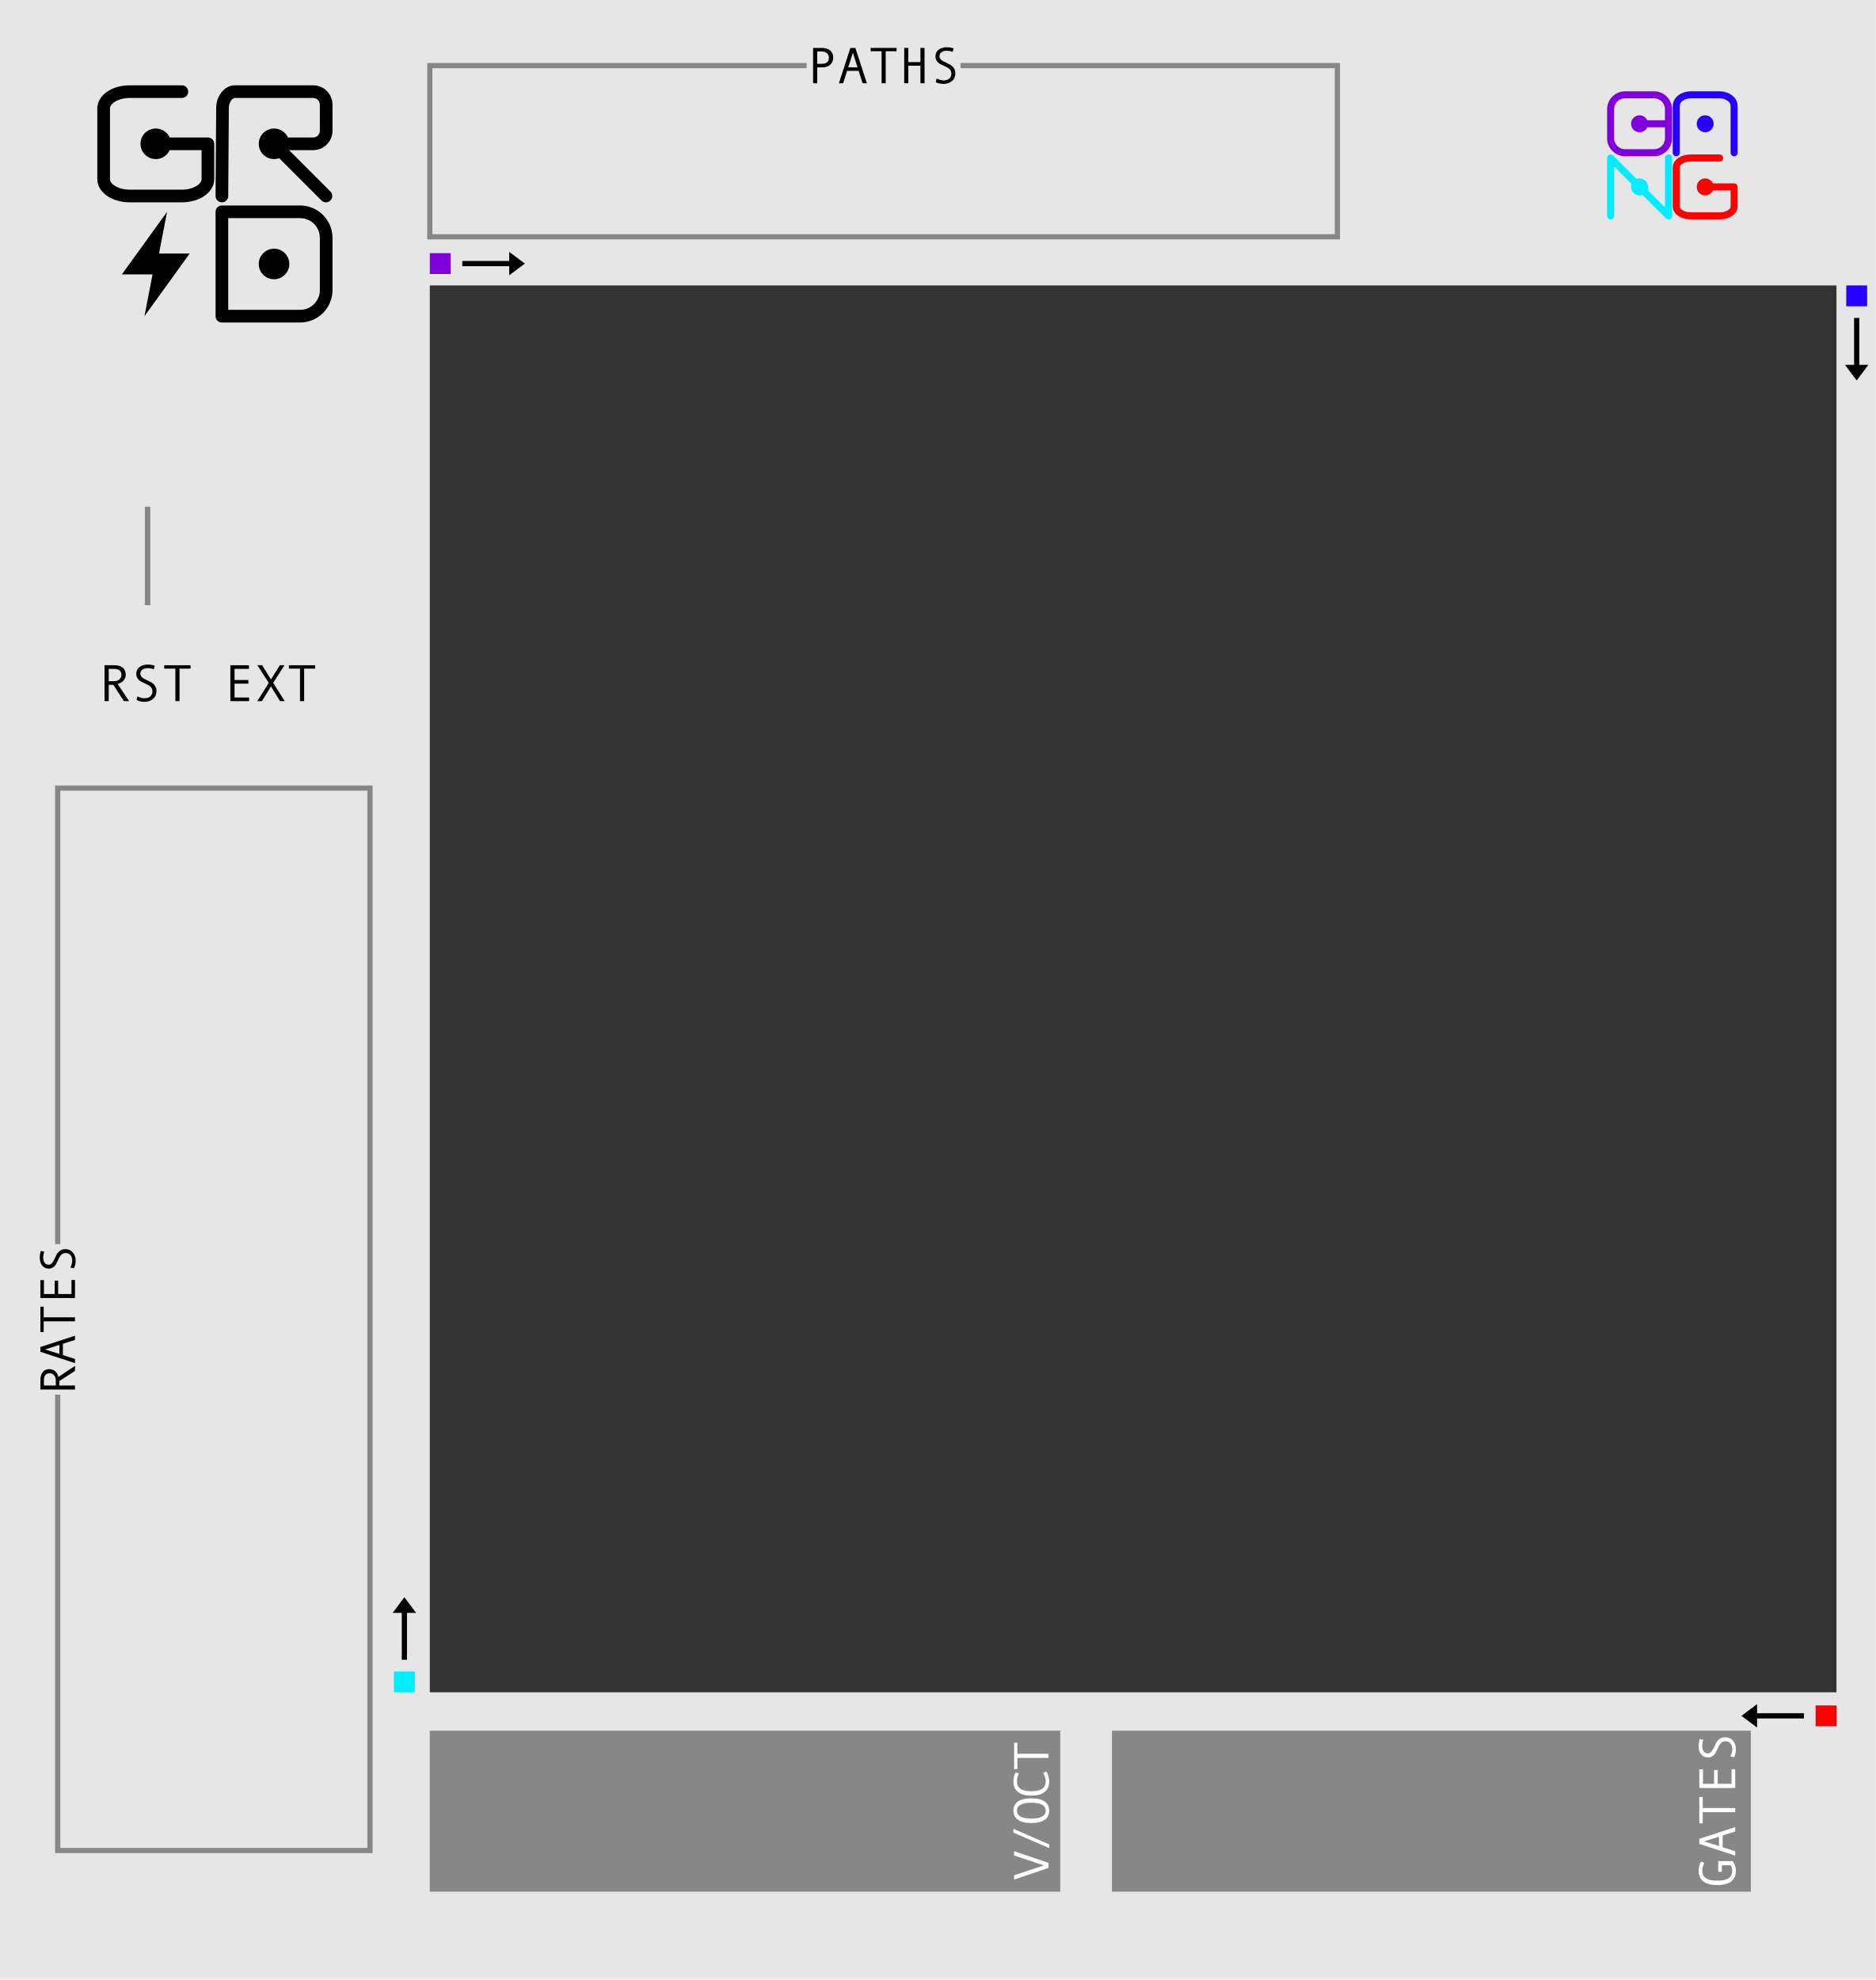
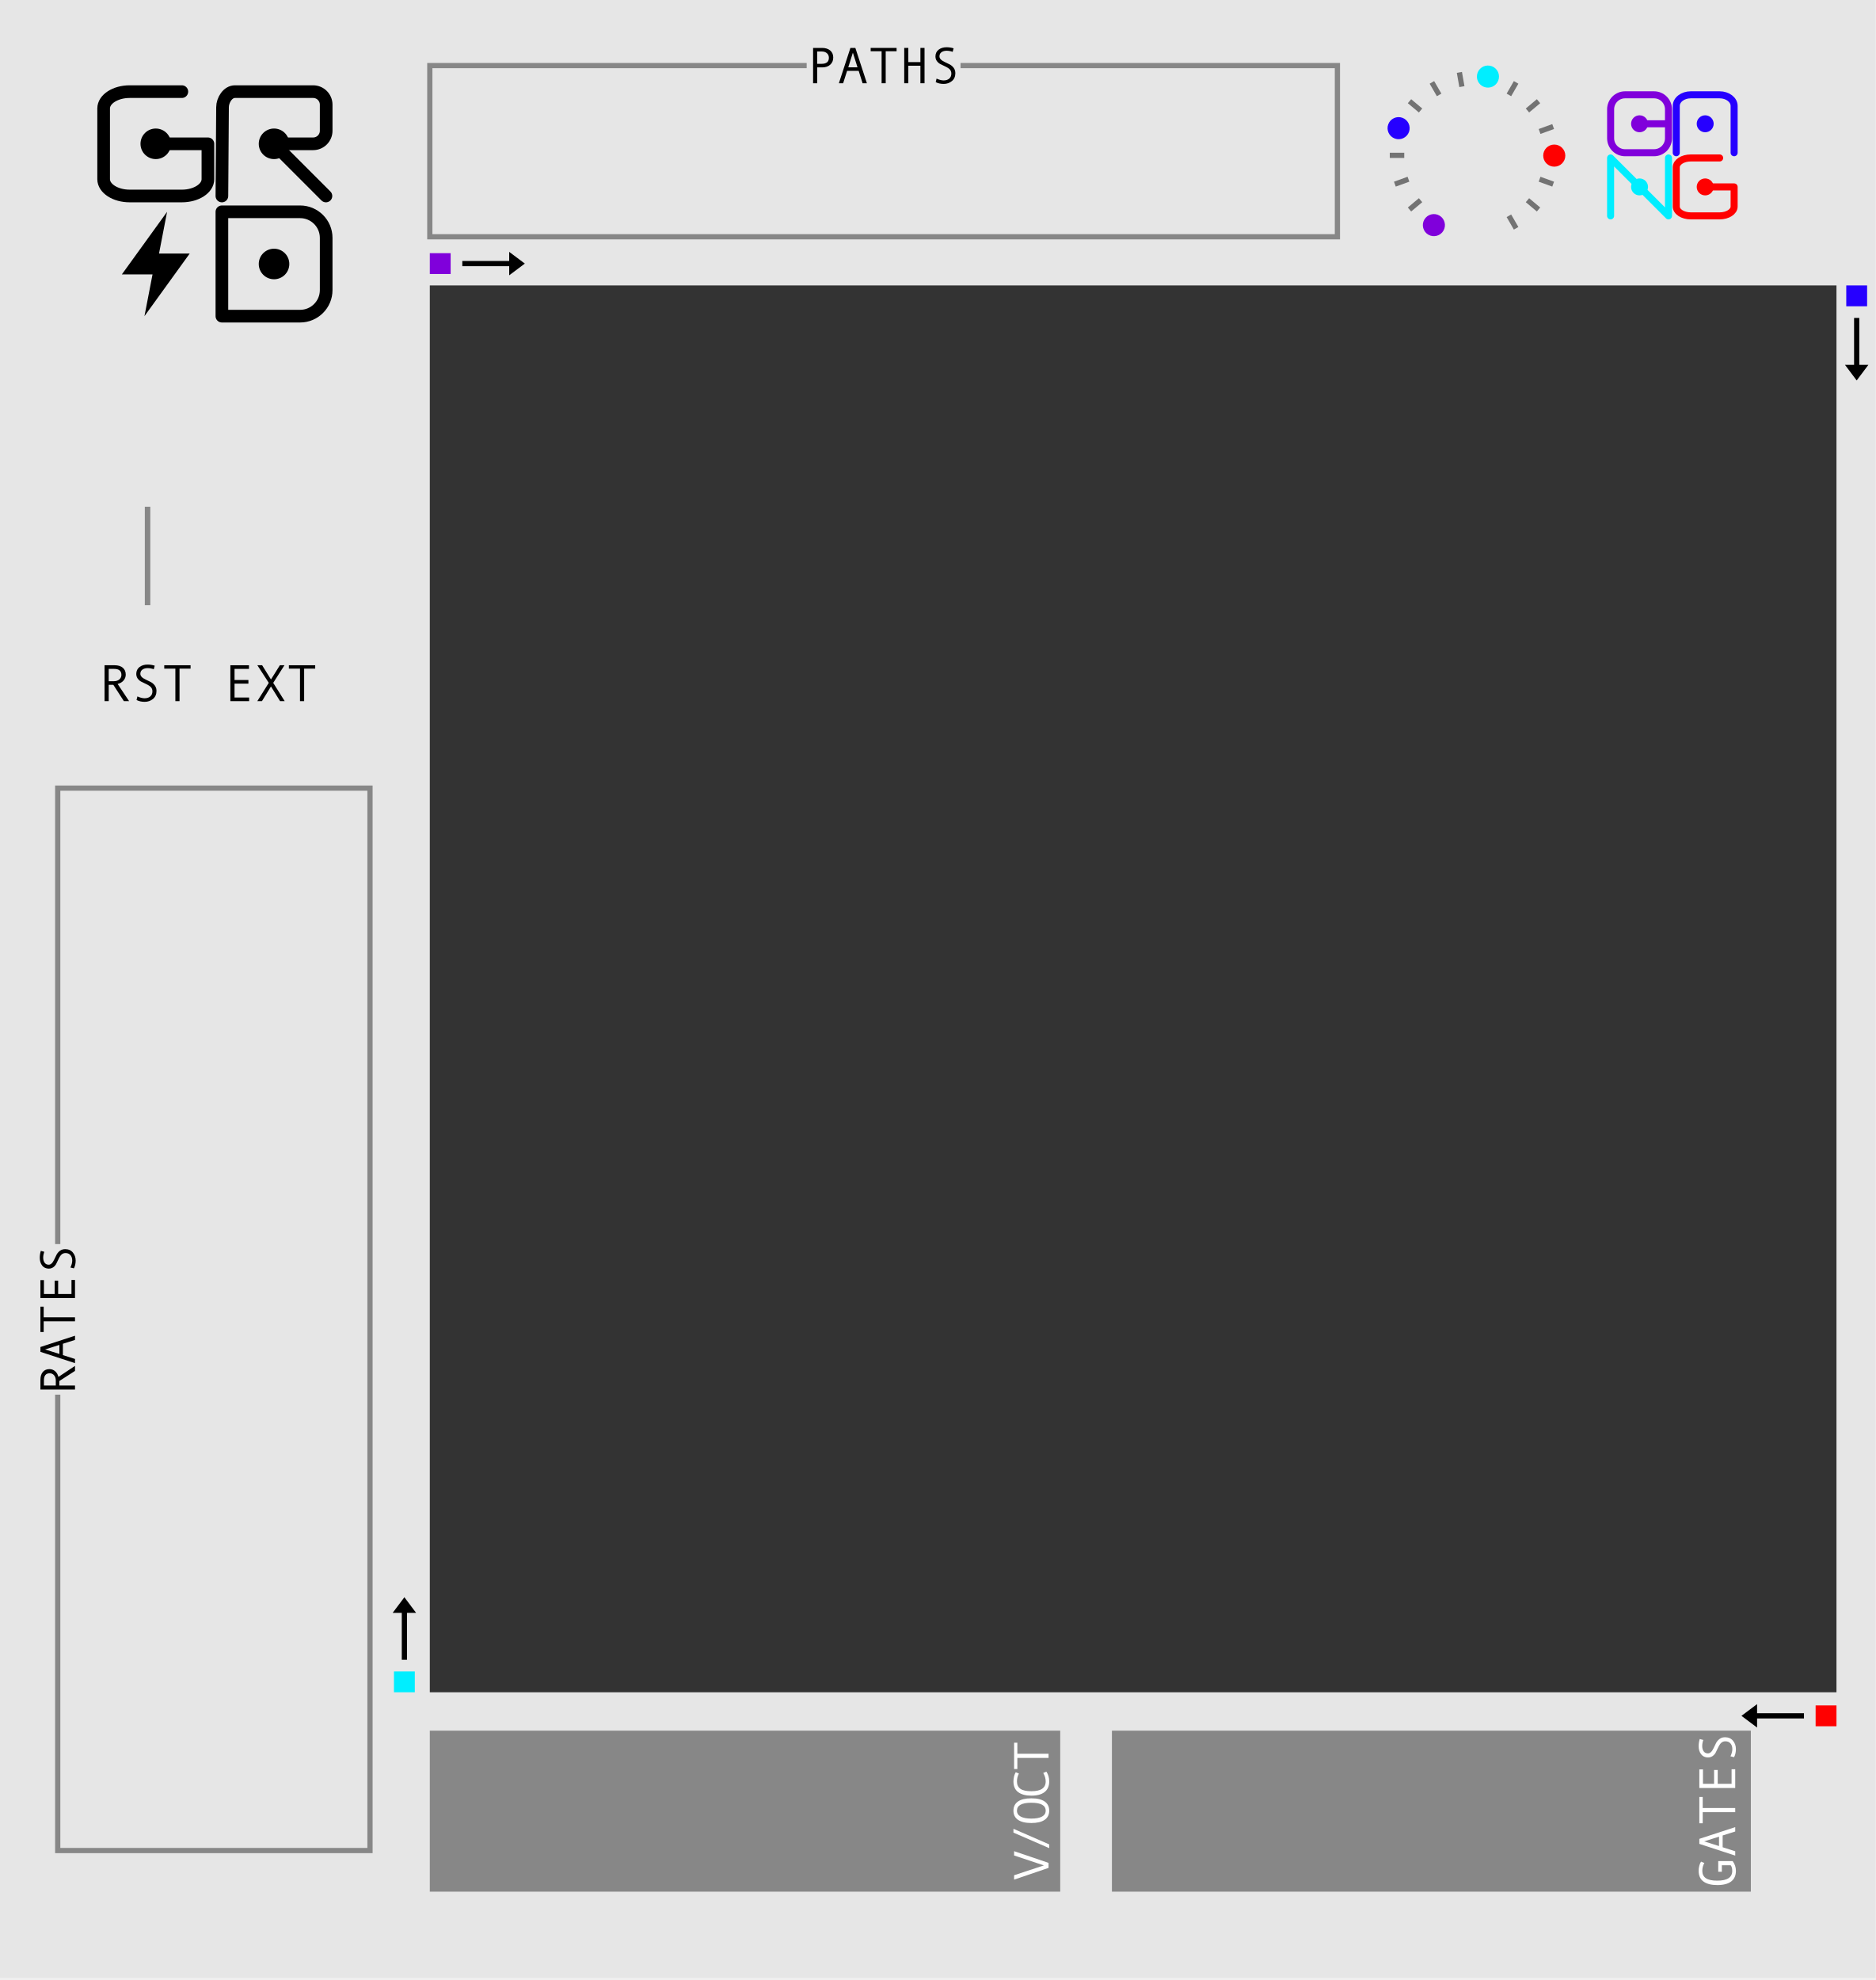
<svg xmlns="http://www.w3.org/2000/svg" width="100%" height="100%" viewBox="0 0 360 380" version="1.1" xml:space="preserve" style="fill-rule:evenodd;clip-rule:evenodd;stroke-miterlimit:36.5;">
  <rect id="StochSeqGrid" x="0" y="0" width="360" height="379.6" style="fill:none;" />
  <clipPath id="_clip1">
    <rect x="0" y="0" width="360" height="379.6" />
  </clipPath>
  <g clip-path="url(#_clip1)">
    <g id="Layer1">
      <rect id="background" x="0" y="0" width="360" height="380.662" style="fill:#e6e6e6;" />
      <rect id="rect" x="82.5" y="54.78" width="270" height="270" style="fill:#333;" />
      <path d="M28.324,97.257l0,18.887" style="fill:none;stroke:#282828;stroke-opacity:0.5;stroke-width:1.05px;" />
      <rect x="82.5" y="48.587" width="4" height="4" style="fill:#8000db;" />
      <path d="M75.619,320.78l0,4l4,-0l0,-4l-4,-0Z" style="fill:#0ef;" />
      <path d="M358.381,58.78l-0,-4l-4,-0l-0,4l4,-0Z" style="fill:#2600ff;" />
      <rect x="348.5" y="327.303" width="4" height="4" style="fill:#f00;" />
      <path d="M97.738,48.337l3,2.25l-3,2.25l0,-4.5Z" />
      <path d="M88.738,50.587l9.6,-0" style="fill:none;stroke:#000;stroke-width:1px;" />
      <path d="M75.369,309.541l2.25,-3l2.25,3l-4.5,0Z" />
      <path d="M77.619,318.541l0,-9.6" style="fill:none;stroke:#000;stroke-width:1px;" />
      <path d="M358.631,70.018l-2.25,3l-2.25,-3l4.5,-0Z" />
      <path d="M356.381,61.018l-0,9.6" style="fill:none;stroke:#000;stroke-width:1px;" />
      <path d="M337.262,331.553l-3,-2.25l3,-2.25l-0,4.5Z" />
      <path d="M346.262,329.303l-9.6,0" style="fill:none;stroke:#000;stroke-width:1px;" />
      <rect x="213.429" y="332.149" width="122.637" height="30.895" style="fill:#282828;fill-opacity:0.5;" />
      <rect x="82.5" y="332.149" width="121.005" height="30.895" style="fill:#282828;fill-opacity:0.5;" />
      <rect x="11.078" y="151.258" width="59.94" height="203.895" style="fill:none;stroke:#282828;stroke-opacity:0.5;stroke-width:1px;stroke-miterlimit:1.5;" />
      <rect x="82.5" y="12.587" width="174.207" height="32.854" style="fill:none;stroke:#282828;stroke-opacity:0.5;stroke-width:1px;stroke-miterlimit:1.5;" />
      <g id="grid">
        <g>
          <circle cx="52.6" cy="50.663" r="2.932" />
          <path d="M62.607,45.653c0,-2.761 -2.242,-5.003 -5.003,-5.003l-15.012,-0l0,20.027l15.012,-0c2.761,-0 5.003,-2.242 5.003,-5.004l0,-10.02Z" style="fill:none;stroke:#000;stroke-width:2.43px;stroke-linejoin:round;stroke-miterlimit:3;" />
        </g>
        <g>
          <circle cx="52.6" cy="27.6" r="2.932" />
          <path d="M52.553,27.6l10.007,10.014" style="fill:none;stroke:#000;stroke-width:2.43px;stroke-linecap:round;stroke-miterlimit:1.5;" />
          <path d="M52.553,27.6l7.551,0c1.382,0 2.503,-1.121 2.503,-2.503l0,-5.007c0,-1.381 -1.121,-2.503 -2.503,-2.503l-15.008,-0c-1.382,-0 -2.384,1.623 -2.384,3.005l-0.12,17.022" style="fill:none;stroke:#000;stroke-width:2.43px;stroke-linecap:round;stroke-linejoin:round;stroke-miterlimit:3;" />
        </g>
        <g>
          <circle cx="29.9" cy="27.6" r="2.932" />
          <path d="M34.904,17.587l-10.008,-0c-2.761,-0 -5.003,1.445 -5.003,3.225l-0,13.577c-0,1.78 2.242,3.225 5.003,3.225l10.008,-0c2.762,-0 5.004,-1.445 5.004,-3.225l-0,-6.789l-10.008,0" style="fill:none;stroke:#000;stroke-width:2.43px;stroke-linecap:round;stroke-linejoin:round;stroke-miterlimit:3;" />
        </g>
        <path d="M30.523,48.661l5.89,-0l-8.684,12.016l1.548,-8.011l-5.89,-0l8.684,-12.016l-1.548,8.011Z" />
      </g>
      <g id="logo">
        <g>
          <circle cx="314.704" cy="23.755" r="1.627" style="fill:#8000db;" />
          <path d="M314.704,23.755l5.554,0" style="fill:none;stroke:#8000db;stroke-width:1.35px;stroke-miterlimit:1.5;" />
          <path d="M320.258,20.975c0,-1.533 -1.244,-2.777 -2.777,-2.777l-5.554,-0c-1.532,-0 -2.777,1.244 -2.777,2.777l0,5.561c0,1.532 1.245,2.776 2.777,2.776l5.554,0c1.533,0 2.777,-1.244 2.777,-2.776l0,-5.561Z" style="fill:none;stroke:#8000db;stroke-width:1.35px;stroke-linejoin:round;stroke-miterlimit:3;" />
        </g>
        <g>
          <circle cx="327.302" cy="35.872" r="1.627" style="fill:#f00;" />
          <path d="M330.079,30.315l-5.554,0c-1.532,0 -2.777,0.802 -2.777,1.79l0,7.535c0,0.988 1.245,1.79 2.777,1.79l5.554,-0c1.533,-0 2.777,-0.802 2.777,-1.79l0,-3.768l-5.554,0" style="fill:none;stroke:#f00;stroke-width:1.35px;stroke-linecap:round;stroke-linejoin:round;stroke-miterlimit:3;" />
        </g>
        <g>
          <circle cx="327.302" cy="23.755" r="1.627" style="fill:#2600ff;" />
          <path d="M332.856,29.312l0,-8.981c0,-1.177 -1.244,-2.133 -2.777,-2.133l-5.554,-0c-1.532,-0 -2.777,0.956 -2.777,2.133l0,8.981" style="fill:none;stroke:#2600ff;stroke-width:1.35px;stroke-linecap:round;stroke-linejoin:round;stroke-miterlimit:3;" />
        </g>
        <g>
          <circle cx="314.701" cy="35.872" r="1.627" style="fill:#0ef;" />
          <path d="M309.144,41.43l-0,-11.115l11.114,11.115l0,-11.115" style="fill:none;stroke:#0ef;stroke-width:1.35px;stroke-linecap:round;stroke-linejoin:round;stroke-miterlimit:1.5;" />
        </g>
      </g>
      <g>
        <path d="M194.652,355.276l6.611,2.246l0,0.962l-6.611,2.251l-0,-0.84l5.721,-1.889l-5.721,-1.9l-0,-0.83Z" style="fill:#fff;fill-rule:nonzero;" />
        <path d="M194.525,350.982l6.865,2.993l-0,0.718l-6.865,-2.978l0,-0.733Z" style="fill:#fff;fill-rule:nonzero;" />
        <path d="M194.525,347.504c0,-0.772 0.293,-1.36 0.879,-1.766c0.585,-0.405 1.437,-0.607 2.556,-0.607c1.112,-0 1.961,0.201 2.549,0.605c0.587,0.404 0.881,0.993 0.881,1.768c-0,0.768 -0.293,1.355 -0.879,1.76c-0.586,0.405 -1.436,0.608 -2.551,0.608c-1.115,-0 -1.967,-0.202 -2.554,-0.606c-0.587,-0.403 -0.881,-0.991 -0.881,-1.762Zm6.19,-0c-0,-1.016 -0.919,-1.524 -2.755,-1.524c-1.84,0 -2.76,0.508 -2.76,1.524c-0,0.494 0.238,0.871 0.714,1.13c0.477,0.259 1.159,0.388 2.046,0.388c0.896,0 1.58,-0.128 2.05,-0.386c0.47,-0.257 0.705,-0.634 0.705,-1.132Z" style="fill:#fff;fill-rule:nonzero;" />
        <path d="M200.851,340.011c0.359,0.541 0.539,1.167 0.539,1.88c-0,0.892 -0.294,1.57 -0.881,2.034c-0.588,0.464 -1.437,0.696 -2.549,0.696c-1.075,-0 -1.916,-0.225 -2.524,-0.674c-0.607,-0.449 -0.911,-1.134 -0.911,-2.056c0,-0.332 0.041,-0.66 0.122,-0.986c0.081,-0.326 0.189,-0.588 0.323,-0.786l0.605,0.264c-0.25,0.459 -0.375,0.961 -0.375,1.508c-0,0.635 0.221,1.107 0.663,1.416c0.442,0.31 1.141,0.464 2.097,0.464c1.836,0 2.755,-0.626 2.755,-1.88c-0,-0.53 -0.156,-1.074 -0.469,-1.631l0.605,-0.249Z" style="fill:#fff;fill-rule:nonzero;" />
        <path d="M195.275,334.458l-0,2.124l5.988,-0l0,0.796l-5.988,-0l-0,2.133l-0.623,0l-0,-5.053l0.623,-0Z" style="fill:#fff;fill-rule:nonzero;" />
      </g>
      <g>
        <path d="M47.817,134.564l-3.599,0l0,-6.89l3.57,0l-0,0.699l-2.769,-0l-0,2.133l2.661,0l0,0.699l-2.661,-0l-0,2.661l2.798,-0l-0,0.698Z" style="fill-rule:nonzero;" />
        <path d="M54.648,134.564l-0.889,0l-1.748,-2.822l-1.733,2.822l-0.889,0l2.202,-3.511l-2.192,-3.379l0.918,0l1.694,2.73l1.709,-2.73l0.879,0l-2.158,3.379l2.207,3.511Z" style="fill-rule:nonzero;" />
        <path d="M60.502,128.324l-2.124,-0l0,6.24l-0.796,0l0,-6.24l-2.133,-0l-0,-0.65l5.053,0l0,0.65Z" style="fill-rule:nonzero;" />
      </g>
      <g>
        <path d="M24.78,134.564l-1.001,0l-2.022,-3.13l-0.889,0l0,3.13l-0.8,0l-0,-6.89l1.948,0c0.654,0 1.171,0.159 1.55,0.477c0.379,0.317 0.569,0.759 0.569,1.325c-0,0.42 -0.138,0.794 -0.415,1.121c-0.277,0.327 -0.658,0.549 -1.143,0.666l2.203,3.301Zm-3.912,-3.828l1.011,-0c0.423,-0 0.767,-0.115 1.03,-0.344c0.264,-0.23 0.396,-0.519 0.396,-0.867c-0,-0.768 -0.469,-1.152 -1.406,-1.152l-1.031,-0l0,2.363Z" style="fill-rule:nonzero;" />
        <path d="M29.516,128.436c-0.41,-0.14 -0.799,-0.21 -1.167,-0.21c-0.417,0 -0.756,0.095 -1.018,0.286c-0.262,0.19 -0.393,0.461 -0.393,0.813c-0,0.416 0.343,0.783 1.03,1.098c0.508,0.235 0.844,0.398 1.008,0.489c0.165,0.091 0.332,0.216 0.501,0.376c0.169,0.159 0.305,0.347 0.407,0.564c0.103,0.216 0.154,0.459 0.154,0.73c0,0.67 -0.225,1.19 -0.676,1.56c-0.451,0.369 -0.982,0.554 -1.594,0.554c-0.593,-0 -1.112,-0.117 -1.558,-0.352l0.166,-0.688c0.524,0.238 0.982,0.356 1.372,0.356c0.456,0 0.821,-0.118 1.096,-0.354c0.276,-0.236 0.413,-0.56 0.413,-0.974c0,-0.306 -0.089,-0.565 -0.269,-0.779c-0.179,-0.213 -0.509,-0.43 -0.991,-0.651c-0.495,-0.228 -0.814,-0.384 -0.959,-0.467c-0.145,-0.083 -0.289,-0.198 -0.432,-0.344c-0.144,-0.146 -0.254,-0.311 -0.332,-0.493c-0.078,-0.182 -0.118,-0.381 -0.118,-0.596c0,-0.57 0.206,-1.014 0.616,-1.333c0.41,-0.319 0.929,-0.478 1.557,-0.478c0.459,-0 0.915,0.07 1.368,0.21l-0.181,0.683Z" style="fill-rule:nonzero;" />
        <path d="M36.581,128.324l-2.124,-0l0,6.24l-0.796,0l0,-6.24l-2.133,-0l-0,-0.65l5.053,0l0,0.65Z" style="fill-rule:nonzero;" />
      </g>
      <g>
        <path d="M332.578,357.184c0.414,0.563 0.62,1.186 0.62,1.87c0,0.895 -0.303,1.574 -0.91,2.036c-0.608,0.462 -1.495,0.693 -2.664,0.693c-1.13,0 -2.008,-0.223 -2.637,-0.671c-0.628,-0.448 -0.942,-1.134 -0.942,-2.058c-0,-0.332 0.042,-0.661 0.127,-0.986c0.084,-0.326 0.197,-0.588 0.337,-0.787l0.63,0.264c-0.261,0.459 -0.391,0.962 -0.391,1.509c0,0.631 0.231,1.103 0.693,1.413c0.463,0.311 1.19,0.467 2.183,0.467c1.914,-0 2.871,-0.627 2.871,-1.88c0,-0.472 -0.099,-0.829 -0.298,-1.069l-1.699,-0l0,1.24l-0.693,-0l-0,-2.041l2.773,-0Z" style="fill:#fff;fill-rule:nonzero;" />
        <path d="M333.066,350.66l0,0.84l-2.412,0.762l0,2.261l2.412,0.771l0,0.83l-6.889,-2.251l-0,-0.962l6.889,-2.251Zm-3.11,1.831l-2.852,0.904l2.852,0.898l0,-1.802Z" style="fill:#fff;fill-rule:nonzero;" />
        <path d="M326.826,344.869l0,2.124l6.24,0l0,0.796l-6.24,0l0,2.134l-0.649,0l-0,-5.054l0.649,0Z" style="fill:#fff;fill-rule:nonzero;" />
        <path d="M333.066,339.552l0,3.599l-6.889,-0l-0,-3.57l0.698,0l-0,2.769l2.134,-0l-0,-2.661l0.698,-0l0,2.661l2.661,-0l0,-2.798l0.698,-0Z" style="fill:#fff;fill-rule:nonzero;" />
        <path d="M326.938,333.932c-0.14,0.41 -0.209,0.799 -0.209,1.167c-0,0.417 0.095,0.756 0.285,1.018c0.191,0.262 0.462,0.393 0.813,0.393c0.417,-0 0.783,-0.343 1.099,-1.03c0.234,-0.508 0.397,-0.844 0.488,-1.009c0.091,-0.164 0.217,-0.331 0.376,-0.5c0.16,-0.169 0.348,-0.305 0.564,-0.408c0.216,-0.102 0.46,-0.154 0.73,-0.154c0.671,0 1.191,0.226 1.56,0.677c0.369,0.45 0.554,0.982 0.554,1.594c0,0.592 -0.117,1.112 -0.351,1.558l-0.689,-0.167c0.238,-0.524 0.357,-0.981 0.357,-1.372c-0,-0.455 -0.118,-0.821 -0.354,-1.096c-0.236,-0.275 -0.561,-0.412 -0.974,-0.412c-0.306,-0 -0.566,0.089 -0.779,0.268c-0.214,0.179 -0.431,0.51 -0.652,0.991c-0.228,0.495 -0.383,0.815 -0.466,0.96c-0.083,0.145 -0.198,0.289 -0.345,0.432c-0.146,0.143 -0.311,0.254 -0.493,0.332c-0.182,0.078 -0.381,0.117 -0.596,0.117c-0.569,0 -1.014,-0.205 -1.333,-0.615c-0.319,-0.41 -0.478,-0.929 -0.478,-1.558c-0,-0.459 0.07,-0.914 0.21,-1.367l0.683,0.181Z" style="fill:#fff;fill-rule:nonzero;" />
      </g>
      <g>
        <path d="M5.658,267.66l0,-28.899l10.835,0l0,28.899l-10.835,-0Z" style="fill:#e6e6e6;fill-rule:nonzero;" />
        <path d="M14.396,262.139l-0,0.964l-3.015,1.947l0,0.856l3.015,-0l-0,0.771l-6.636,0l0,-1.876c0,-0.631 0.153,-1.128 0.459,-1.494c0.305,-0.365 0.731,-0.547 1.277,-0.547c0.404,-0 0.764,0.133 1.079,0.399c0.315,0.267 0.529,0.634 0.642,1.101l3.179,-2.121Zm-3.687,3.767l-0,-0.974c-0,-0.407 -0.111,-0.738 -0.332,-0.992c-0.221,-0.254 -0.499,-0.381 -0.834,-0.381c-0.74,0 -1.11,0.452 -1.11,1.354l-0,0.993l2.276,-0Z" style="fill-rule:nonzero;" />
        <path d="M14.396,256.35l-0,0.808l-2.323,0.734l-0,2.178l2.323,0.743l-0,0.799l-6.636,-2.168l0,-0.926l6.636,-2.168Zm-2.996,1.763l-2.746,0.87l2.746,0.866l0,-1.736Z" style="fill-rule:nonzero;" />
        <path d="M8.386,250.772l-0,2.046l6.01,-0l-0,0.766l-6.01,0l-0,2.055l-0.626,0l0,-4.867l0.626,0Z" style="fill-rule:nonzero;" />
        <path d="M14.396,245.651l-0,3.466l-6.636,-0l0,-3.438l0.673,-0l-0,2.666l2.055,0l-0,-2.563l0.672,0l0,2.563l2.563,0l0,-2.694l0.673,-0Z" style="fill-rule:nonzero;" />
        <path d="M8.494,240.238c-0.135,0.395 -0.202,0.769 -0.202,1.124c-0,0.401 0.091,0.728 0.275,0.98c0.183,0.253 0.444,0.379 0.783,0.379c0.401,-0 0.754,-0.331 1.058,-0.992c0.226,-0.49 0.382,-0.813 0.47,-0.972c0.088,-0.158 0.209,-0.319 0.362,-0.482c0.154,-0.163 0.335,-0.294 0.544,-0.392c0.208,-0.099 0.442,-0.148 0.703,-0.148c0.645,-0 1.146,0.217 1.502,0.651c0.356,0.434 0.534,0.946 0.534,1.535c-0,0.571 -0.113,1.071 -0.339,1.501l-0.663,-0.16c0.229,-0.505 0.344,-0.946 0.344,-1.322c-0,-0.439 -0.114,-0.791 -0.341,-1.056c-0.228,-0.265 -0.54,-0.397 -0.939,-0.397c-0.294,-0 -0.544,0.086 -0.75,0.259c-0.205,0.172 -0.414,0.49 -0.628,0.954c-0.219,0.477 -0.369,0.785 -0.449,0.924c-0.08,0.14 -0.19,0.279 -0.331,0.417c-0.141,0.138 -0.3,0.244 -0.475,0.319c-0.176,0.076 -0.367,0.113 -0.574,0.113c-0.549,0 -0.977,-0.197 -1.284,-0.592c-0.307,-0.395 -0.461,-0.895 -0.461,-1.501c0,-0.442 0.068,-0.88 0.203,-1.316l0.658,0.174Z" style="fill-rule:nonzero;" />
      </g>
      <g>
        <rect x="154.837" y="7.048" width="29.532" height="11.073" style="fill:#e6e6e6;fill-rule:nonzero;" />
        <path d="M156.068,9.196l1.72,0c0.651,0 1.171,0.164 1.562,0.49c0.391,0.327 0.586,0.777 0.586,1.351c0,0.577 -0.194,1.037 -0.583,1.382c-0.39,0.344 -0.9,0.516 -1.531,0.516l-0.966,0l-0,3.042l-0.788,0l-0,-6.781Zm0.788,3.052l0.855,0c0.926,0 1.389,-0.388 1.389,-1.163c0,-0.359 -0.125,-0.649 -0.377,-0.87c-0.251,-0.221 -0.576,-0.331 -0.973,-0.331l-0.894,-0l-0,2.364Z" style="fill-rule:nonzero;" />
        <path d="M166.396,15.977l-0.827,0l-0.75,-2.374l-2.225,0l-0.759,2.374l-0.817,0l2.215,-6.781l0.947,0l2.216,6.781Zm-1.803,-3.061l-0.889,-2.807l-0.884,2.807l1.773,0Z" style="fill-rule:nonzero;" />
        <path d="M172.095,9.835l-2.09,0l-0,6.142l-0.784,0l0,-6.142l-2.1,0l0,-0.639l4.974,0l0,0.639Z" style="fill-rule:nonzero;" />
        <path d="M177.459,15.977l-0.789,0l0,-3.364l-2.321,0l0,3.364l-0.788,0l0,-6.781l0.788,0l0,2.725l2.321,0l0,-2.725l0.789,0l-0,6.781Z" style="fill-rule:nonzero;" />
        <path d="M182.86,9.946c-0.403,-0.138 -0.786,-0.207 -1.148,-0.207c-0.41,0 -0.744,0.094 -1.002,0.281c-0.258,0.188 -0.387,0.455 -0.387,0.801c-0,0.41 0.338,0.77 1.014,1.081c0.5,0.231 0.83,0.391 0.992,0.481c0.162,0.089 0.326,0.213 0.493,0.37c0.166,0.157 0.3,0.342 0.401,0.555c0.101,0.213 0.152,0.452 0.152,0.718c-0,0.66 -0.222,1.172 -0.666,1.536c-0.444,0.363 -0.967,0.545 -1.569,0.545c-0.583,0 -1.094,-0.115 -1.533,-0.346l0.163,-0.678c0.516,0.234 0.966,0.351 1.351,0.351c0.448,0 0.808,-0.116 1.079,-0.348c0.27,-0.232 0.406,-0.552 0.406,-0.959c-0,-0.301 -0.088,-0.557 -0.265,-0.766c-0.176,-0.21 -0.501,-0.424 -0.975,-0.642c-0.487,-0.224 -0.802,-0.377 -0.945,-0.459c-0.142,-0.082 -0.284,-0.195 -0.425,-0.339c-0.141,-0.144 -0.25,-0.306 -0.327,-0.485c-0.077,-0.18 -0.115,-0.375 -0.115,-0.586c-0,-0.561 0.202,-0.999 0.605,-1.312c0.404,-0.314 0.915,-0.471 1.534,-0.471c0.451,-0 0.9,0.068 1.345,0.206l-0.178,0.673Z" style="fill-rule:nonzero;" />
      </g>
+       <path d="M276.287,41.369c1.014,0.585 1.362,1.884 0.777,2.897c-0.586,1.014 -1.884,1.362 -2.898,0.777c-1.013,-0.586 -1.361,-1.884 -0.776,-2.898c0.585,-1.013 1.884,-1.361 2.897,-0.776Z" style="fill:#8000db;" />
+       <path d="M270.447,25.323c-0.4,1.1 -1.618,1.668 -2.718,1.268c-1.1,-0.401 -1.669,-1.619 -1.268,-2.719c0.4,-1.1 1.618,-1.668 2.718,-1.268c1.1,0.401 1.668,1.619 1.268,2.719Z" style="fill:#2600ff;" />
+       <path d="M285.235,16.785c-1.153,-0.203 -1.924,-1.304 -1.72,-2.457c0.203,-1.153 1.304,-1.924 2.457,-1.72c1.153,0.203 1.924,1.304 1.72,2.457c-0.203,1.152 -1.304,1.923 -2.457,1.72Z" style="fill:#0ef;" />
+       <path d="M296.211,29.866c0,-1.171 0.951,-2.121 2.121,-2.121c1.171,-0 2.121,0.95 2.121,2.121c0,1.171 -0.95,2.121 -2.121,2.121c-1.17,-0 -2.121,-0.95 -2.121,-2.121Z" style="fill:#f00;" />
+       <path d="M272.67,38.422l-2.125,1.783" style="fill:none;stroke:#000;stroke-opacity:0.5;stroke-width:1px;" />
+       <path d="M270.344,34.394l-2.606,0.949" style="fill:none;stroke:#000;stroke-opacity:0.5;stroke-width:1px;" />
+       <path d="M269.537,29.814l-2.774,-0" style="fill:none;stroke:#000;stroke-opacity:0.5;stroke-width:1px;" />
+       <path d="M272.67,21.205l-2.125,-1.782" style="fill:none;stroke:#000;stroke-opacity:0.5;stroke-width:1px;" />
+       <path d="M276.233,18.216l-1.387,-2.402" style="fill:none;stroke:#000;stroke-opacity:0.5;stroke-width:1px;" />
+       <path d="M280.603,16.625l-0.481,-2.731" style="fill:none;stroke:#000;stroke-opacity:0.5;stroke-width:1px;" />
+       <path d="M289.625,18.216l1.386,-2.402" style="fill:none;stroke:#000;stroke-opacity:0.5;stroke-width:1px;" />
+       <path d="M293.188,21.205l2.124,-1.782" style="fill:none;stroke:#000;stroke-opacity:0.5;stroke-width:1px;" />
+       <path d="M295.513,25.233l2.606,-0.948" style="fill:none;stroke:#000;stroke-opacity:0.5;stroke-width:1px;" />
+       <path d="M295.513,34.394l2.606,0.949" style="fill:none;stroke:#000;stroke-opacity:0.5;stroke-width:1px;" />
+       <path d="M293.188,38.422l2.124,1.783" style="fill:none;stroke:#000;stroke-opacity:0.5;stroke-width:1px;" />
+       <path d="M289.625,41.412l1.386,2.401" style="fill:none;stroke:#000;stroke-opacity:0.5;stroke-width:1px;" />
    </g>
  </g>
</svg>
